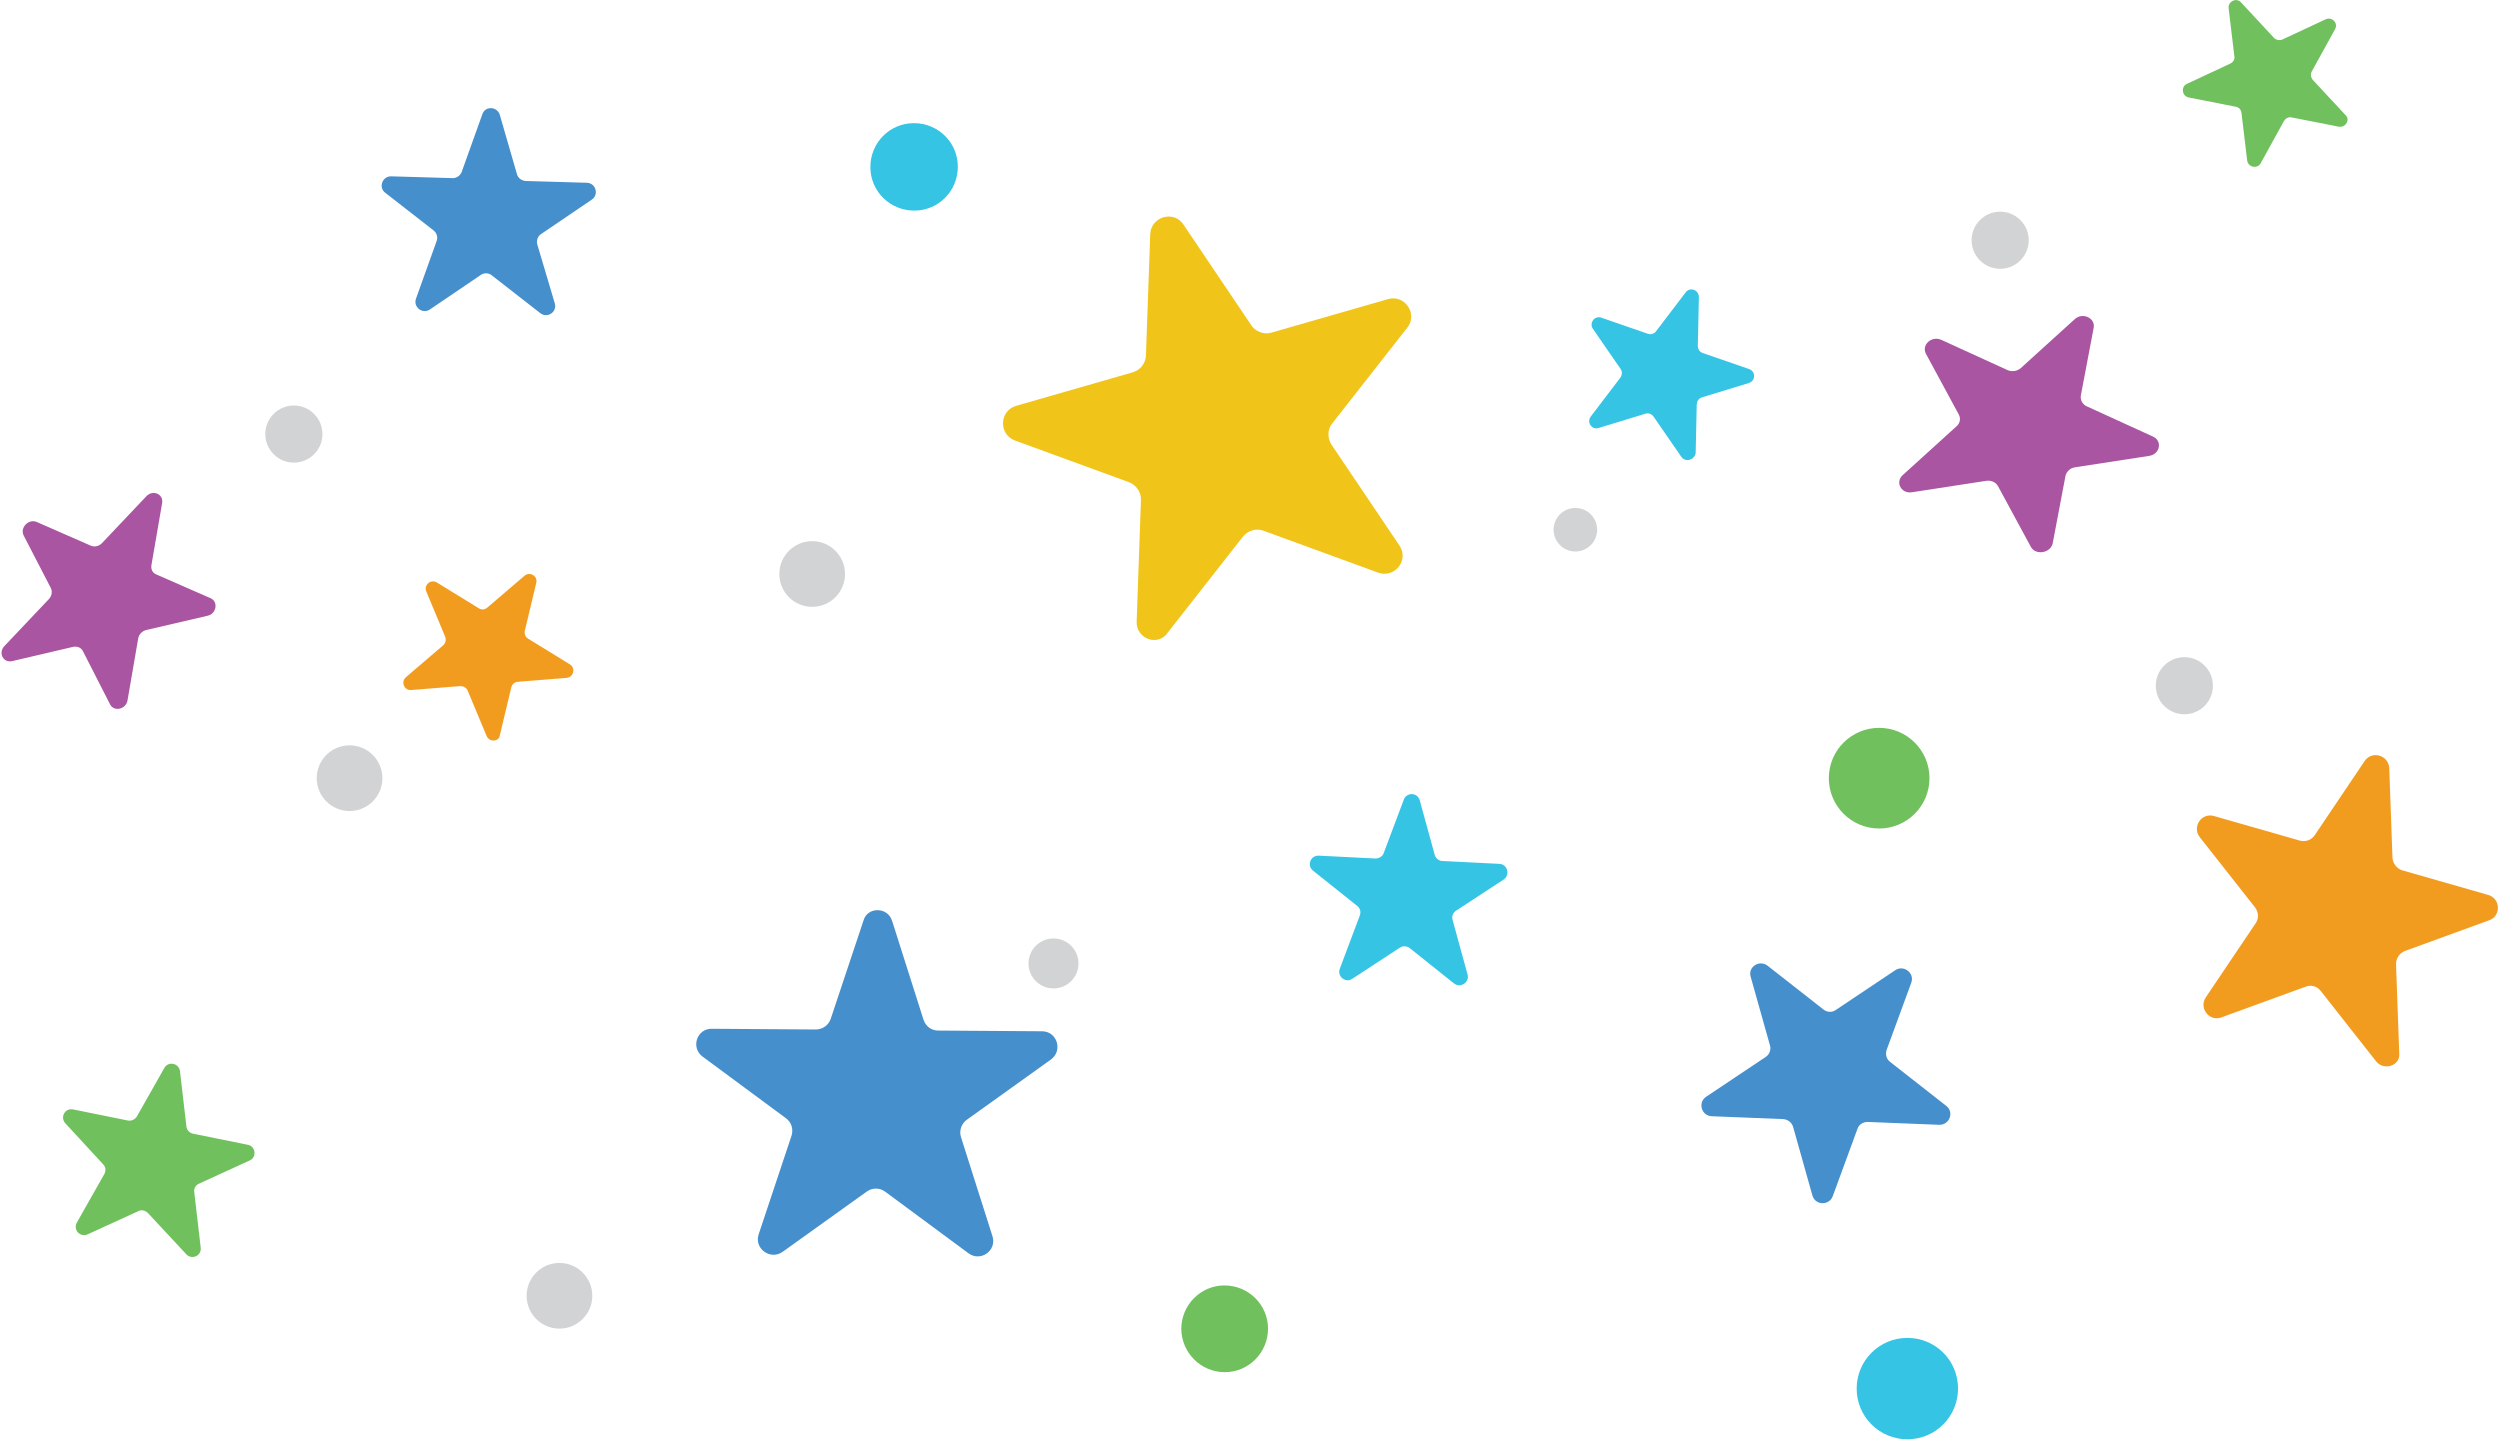
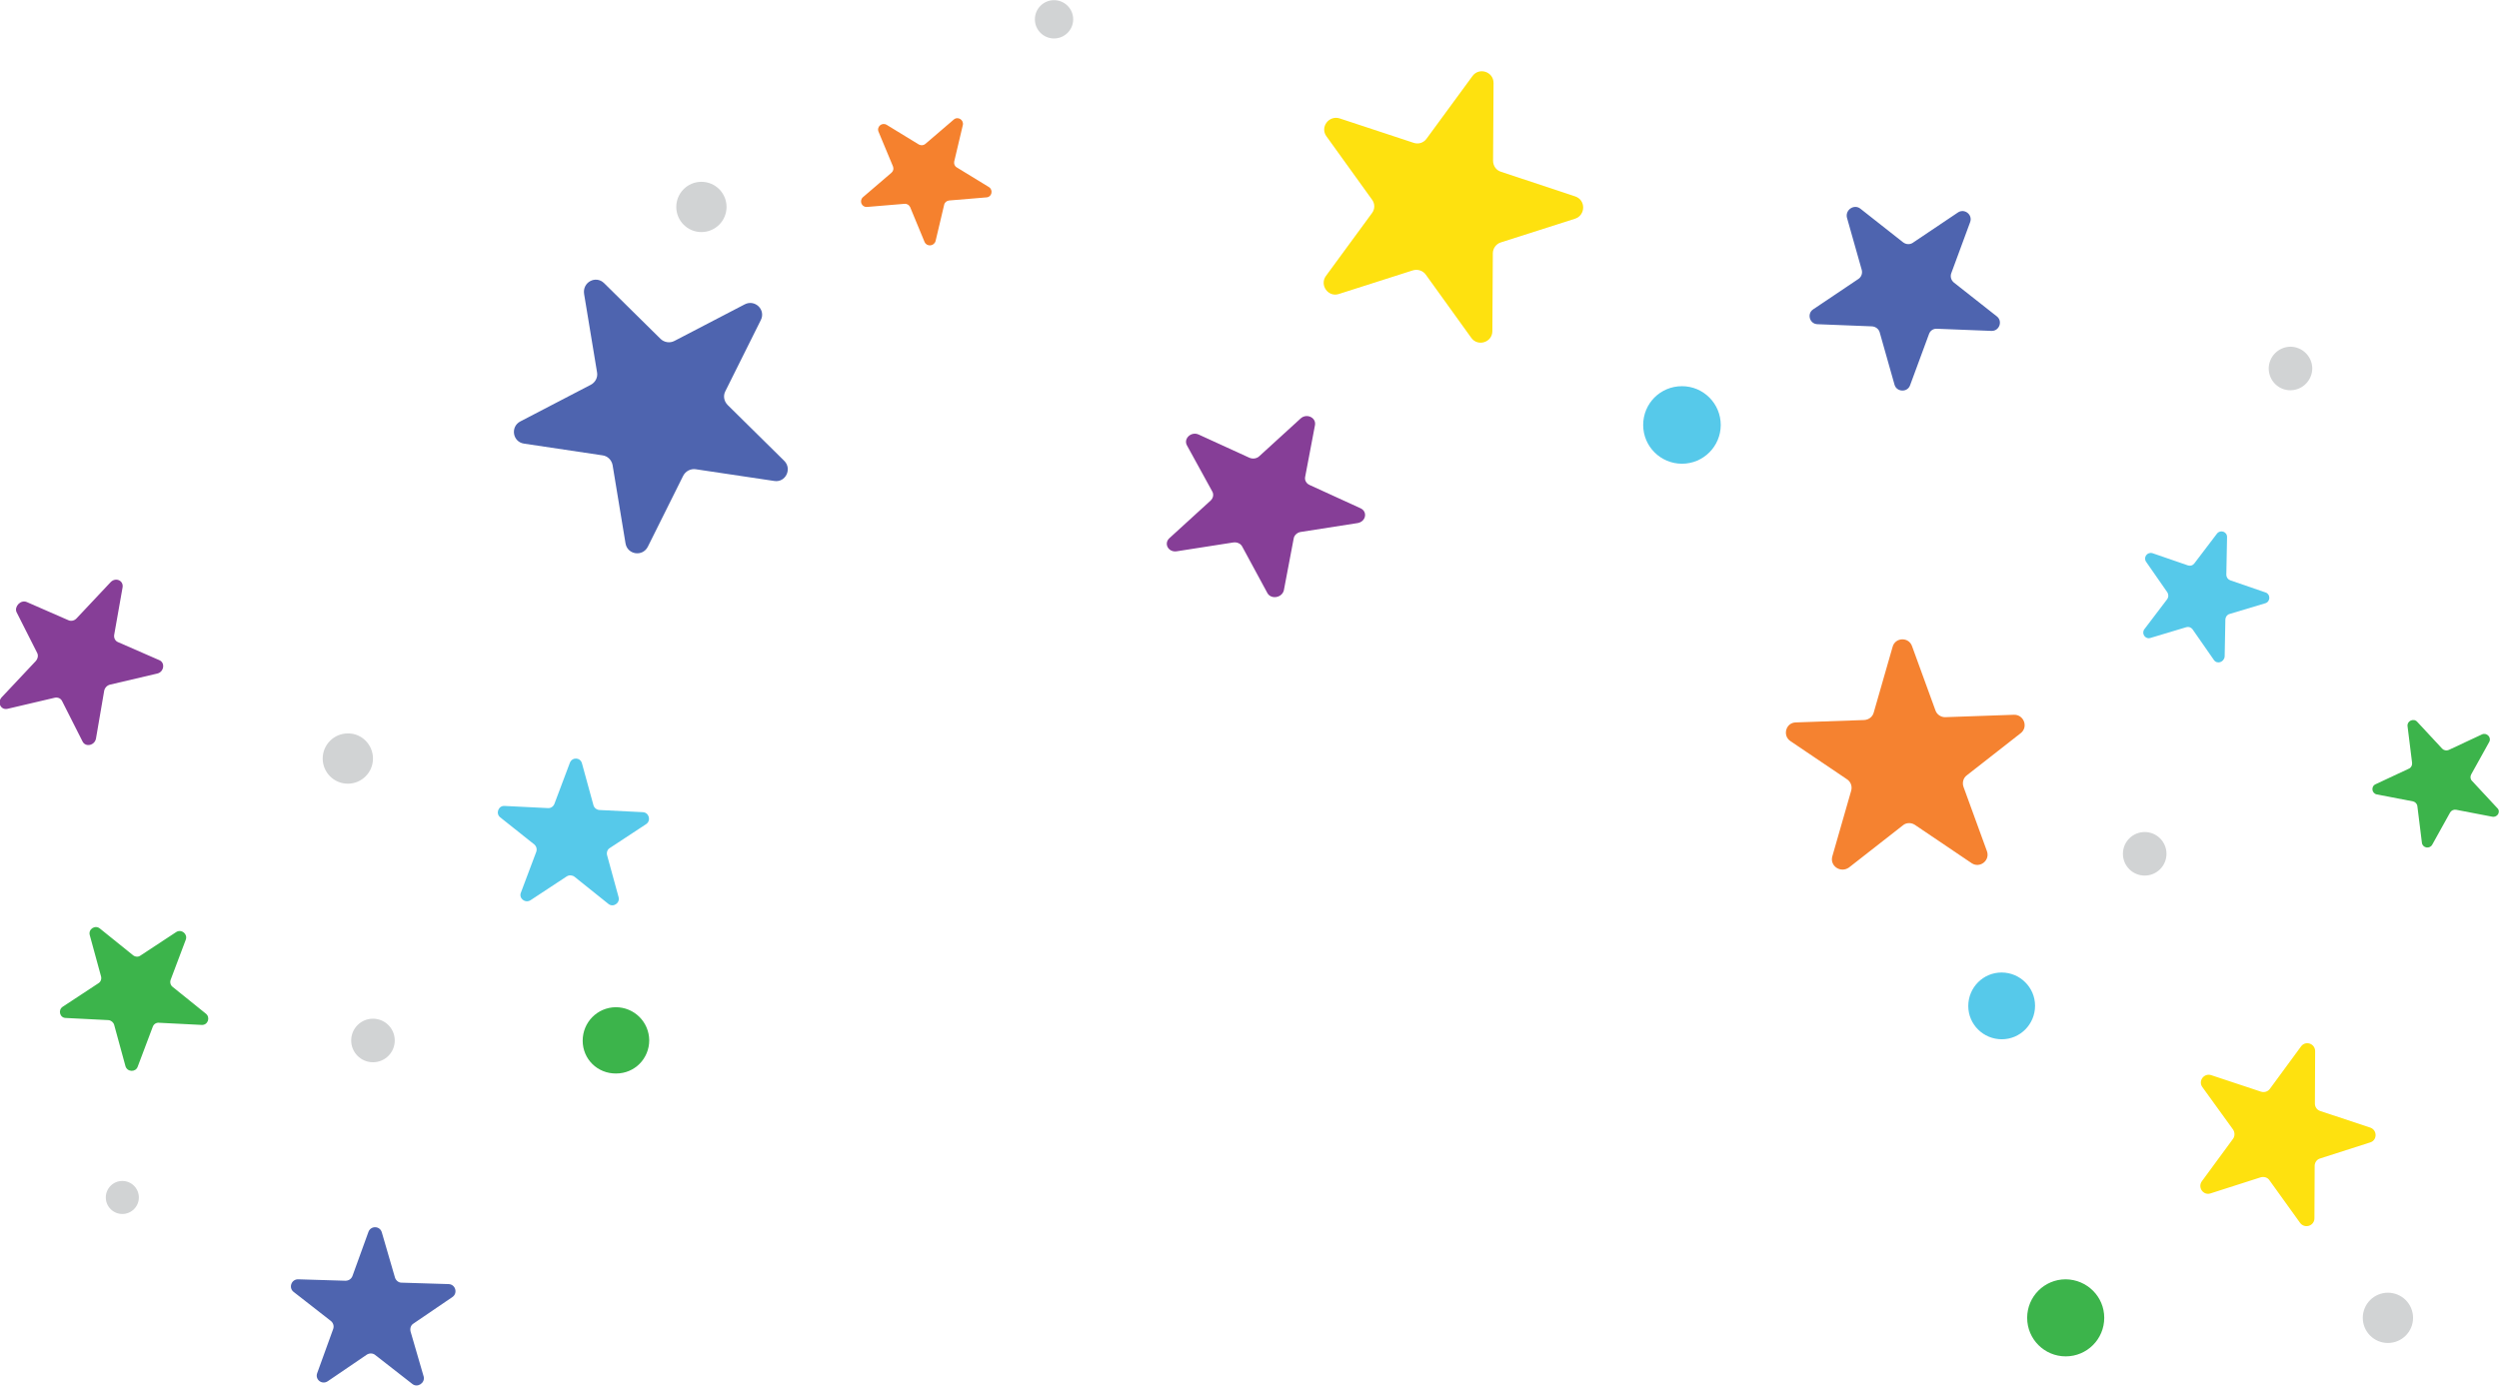
- <svg xmlns="http://www.w3.org/2000/svg" width="700" height="403" viewBox="0 0 699.5 403.2">
-   <style>.a{fill:#468FCD;}.b{fill:#36C4E5;}.c{fill:#70C05D;}.d{fill:#D1D3D4;}.e{fill:#A955A1;}.f{fill:#F29C1F;}</style>
-   <path d="M249.5 258l8.8 27.7c0.6 1.8 2.2 3 4.1 3l29.1 0.2c4.2 0 5.9 5.4 2.5 7.9l-23.6 16.9c-1.5 1.1-2.2 3.1-1.6 4.9l8.8 27.7c1.3 4-3.3 7.3-6.7 4.8l-23.4-17.3c-1.5-1.1-3.6-1.1-5.1 0l-23.6 16.9c-3.4 2.4-8-0.9-6.7-4.9l9.2-27.6c0.6-1.8 0-3.8-1.5-4.9l-23.4-17.3c-3.4-2.5-1.6-7.9 2.6-7.8l29.1 0.2c1.9 0 3.6-1.2 4.2-3l9.2-27.6C242.6 254 248.3 254 249.5 258z" class="a" />
-   <path d="M548.1 389c0 7.8-6.3 14.2-14.2 14.2 -7.8 0-14.2-6.3-14.2-14.2 0-7.8 6.3-14.2 14.2-14.2C541.8 374.8 548.1 381.1 548.1 389z" class="b" />
-   <circle cx="526" cy="218" r="14.1" class="c" />
-   <path d="M397.3 224.2l4.2 15.3c0.3 1 1.2 1.7 2.2 1.7l15.9 0.8c2.3 0.1 3.1 3.1 1.2 4.4l-13.3 8.7c-0.9 0.6-1.3 1.6-1 2.6l4.2 15.3c0.6 2.2-2 3.9-3.8 2.5l-12.4-9.9c-0.8-0.6-1.9-0.7-2.8-0.1l-13.3 8.7c-1.9 1.3-4.3-0.7-3.5-2.8l5.6-14.9c0.4-1 0.1-2.1-0.7-2.7l-12.4-9.9c-1.8-1.4-0.7-4.3 1.6-4.2l15.9 0.8c1 0 2-0.6 2.3-1.5l5.6-14.9C393.6 221.8 396.7 222 397.3 224.2z" class="b" />
-   <circle cx="294.7" cy="269.9" r="7" class="d" />
-   <path d="M568.5 153.2l-9.2-17c-0.6-1.1-1.9-1.7-3.3-1.5l-20.8 3.2c-3 0.5-4.8-2.8-2.6-4.8l15.1-13.7c1-0.9 1.2-2.2 0.6-3.3l-9.2-17c-1.3-2.5 1.6-5.1 4.3-3.9l18.6 8.5c1.2 0.5 2.7 0.3 3.7-0.6l15.1-13.7c2.2-2 5.8-0.3 5.3 2.4l-3.6 19c-0.2 1.2 0.4 2.4 1.6 3l18.6 8.5c2.7 1.2 2 4.9-1 5.4l-20.8 3.2c-1.4 0.2-2.4 1.2-2.7 2.4l-3.6 19C573.9 155 569.8 155.6 568.5 153.2z" class="e" />
-   <path d="M494.7 270.5l15.7 12.3c1 0.8 2.4 0.9 3.5 0.1l16.6-11.1c2.4-1.6 5.5 0.8 4.5 3.5l-6.9 18.8c-0.4 1.2-0.1 2.6 1 3.4l15.7 12.3c2.3 1.8 0.9 5.4-2 5.3l-20-0.8c-1.3 0-2.5 0.7-2.9 2l-6.9 18.8c-1 2.7-4.9 2.6-5.7-0.2l-5.4-19.2c-0.4-1.3-1.5-2.1-2.8-2.2l-20-0.8c-2.9-0.1-4-3.9-1.5-5.5l16.6-11.1c1.1-0.7 1.6-2.1 1.2-3.3l-5.4-19.2C489.2 270.9 492.4 268.8 494.7 270.5z" class="a" />
-   <circle cx="227.1" cy="160.8" r="9.2" class="d" />
-   <circle cx="156.3" cy="363" r="9.2" class="d" />
-   <path d="M20.1 310.8l15.3 3.1c1 0.2 2-0.3 2.5-1.1l7.7-13.6c1.1-2 4.1-1.4 4.4 0.9l1.8 15.5c0.1 1 0.9 1.8 1.9 2l15.3 3.1c2.2 0.4 2.6 3.5 0.5 4.4l-14.2 6.5c-0.9 0.4-1.5 1.4-1.3 2.4l1.8 15.5c0.3 2.3-2.5 3.5-4 1.9L41 339.8c-0.7-0.7-1.8-1-2.7-0.5l-14.2 6.5c-2.1 0.9-4.1-1.3-3-3.3l7.7-13.6c0.5-0.9 0.4-2-0.3-2.7l-10.6-11.5C16.3 313 17.8 310.3 20.1 310.8z" class="c" />
-   <circle cx="97.5" cy="218" r="9.2" class="d" />
-   <path d="M318 174.1l1.2-34c0.1-2.2-1.3-4.2-3.3-5l-32-11.7c-4.6-1.7-4.4-8.3 0.3-9.7l32.7-9.4c2.1-0.6 3.6-2.5 3.7-4.7l1.2-34c0.2-4.9 6.6-6.8 9.3-2.7l19 28.2c1.2 1.8 3.5 2.7 5.6 2.1l32.7-9.4c4.7-1.4 8.5 4.2 5.4 8l-21 26.8c-1.4 1.7-1.4 4.2-0.2 6l19 28.2c2.8 4.1-1.3 9.3-6 7.6l-32-11.7c-2.1-0.8-4.4-0.1-5.8 1.6l-21 26.8C324.1 181.3 317.8 179 318 174.1z" fill="#F0C419" />
-   <path d="M665.2 297.3l-15.5-19.7c-1-1.3-2.7-1.8-4.2-1.2l-23.6 8.6c-3.4 1.3-6.4-2.6-4.4-5.6l14-20.8c0.9-1.3 0.8-3.1-0.2-4.4l-15.5-19.7c-2.2-2.9 0.5-6.9 4-5.9l24.1 6.9c1.6 0.4 3.2-0.2 4.1-1.5l14-20.8c2-3 6.7-1.7 6.9 2l0.9 25.1c0.1 1.6 1.2 3 2.7 3.5l24.1 6.9c3.5 1 3.7 5.9 0.3 7.1l-23.6 8.6c-1.5 0.6-2.5 2-2.5 3.7l0.9 25.1C672 298.5 667.4 300.1 665.2 297.3z" class="f" />
-   <path d="M243.4 46.8c0-6.8 5.4-12.3 12.2-12.3 6.8 0 12.3 5.4 12.3 12.2 0 6.8-5.4 12.3-12.2 12.3C248.9 59 243.4 53.6 243.4 46.8z" class="b" />
-   <path d="M330.5 372.3c0-6.7 5.4-12.2 12.1-12.2 6.7 0 12.2 5.4 12.2 12.1 0 6.7-5.4 12.2-12.1 12.2C336 384.4 330.6 379 330.5 372.3z" class="c" />
-   <path d="M470.6 128l-7.8-11.3c-0.5-0.7-1.4-1.1-2.3-0.8l-13.1 4c-1.9 0.6-3.4-1.6-2.2-3.2l8.3-10.9c0.5-0.7 0.6-1.7 0.1-2.4l-7.8-11.3c-1.1-1.6 0.5-3.8 2.4-3.1l13 4.5c0.8 0.3 1.8 0 2.3-0.7l8.3-10.9c1.2-1.6 3.7-0.7 3.7 1.3l-0.3 13.7c0 0.9 0.5 1.7 1.4 2l13 4.5c1.9 0.7 1.8 3.3-0.1 3.9l-13.1 4c-0.9 0.3-1.4 1-1.5 1.9l-0.3 13.7C474.3 128.9 471.7 129.6 470.6 128z" class="b" />
-   <circle cx="440.9" cy="148.4" r="6.1" class="d" />
-   <path d="M9.8 146.2l15.3 6.7c1 0.4 2.2 0.1 3-0.7L40.6 139c1.8-1.9 4.8-0.6 4.4 1.9l-3 17.4c-0.2 1.1 0.3 2.2 1.3 2.6l15.3 6.7c2.2 1 1.6 4.4-0.9 4.9l-17.2 4c-1.1 0.3-2 1.2-2.2 2.3l-3 17.4c-0.4 2.5-3.8 3.3-4.9 1.1l-7.6-14.9c-0.5-1-1.6-1.4-2.7-1.2l-17.1 4c-2.5 0.6-4-2.3-2.2-4.2l12.5-13.2c0.8-0.9 1-2.1 0.5-3.1L6.2 150C5.1 147.8 7.6 145.3 9.8 146.2z" class="e" />
-   <path d="M150.9 87.7l-13.6-10.6c-0.9-0.7-2.1-0.7-3-0.1L120 86.7c-2.1 1.4-4.7-0.7-3.9-3l5.8-16.2c0.4-1.1 0-2.2-0.8-2.9L107.5 54c-2-1.5-0.8-4.7 1.7-4.6l17.2 0.5c1.1 0 2.1-0.7 2.5-1.7l5.8-16.2c0.8-2.4 4.2-2.2 4.9 0.2l4.8 16.6c0.3 1.1 1.3 1.8 2.4 1.9l17.2 0.5c2.5 0.1 3.4 3.3 1.4 4.7l-14.3 9.7c-0.9 0.6-1.3 1.8-1 2.9L155 85C155.7 87.4 152.9 89.3 150.9 87.7z" class="a" />
-   <path d="M135.9 206.2l-5.3-12.7c-0.3-0.8-1.2-1.3-2.1-1.3l-13.7 1.1c-2 0.2-3-2.3-1.5-3.6l10.4-8.9c0.7-0.6 0.9-1.5 0.6-2.4l-5.3-12.7c-0.8-1.8 1.3-3.6 3-2.5l11.7 7.2c0.8 0.5 1.7 0.4 2.4-0.2l10.4-8.9c1.5-1.3 3.8 0.1 3.3 2l-3.2 13.4c-0.2 0.9 0.2 1.8 0.9 2.2l11.7 7.2c1.7 1 1.1 3.6-0.9 3.8l-13.7 1.1c-0.9 0.1-1.6 0.7-1.8 1.6l-3.2 13.4C139.4 207.8 136.7 208 135.9 206.2z" class="f" />
-   <circle cx="81.9" cy="121.6" r="8" class="d" />
-   <circle cx="559.9" cy="67.3" r="8" class="d" />
-   <path d="M654.8 35.5l-13.2-2.6c-0.9-0.2-1.7 0.2-2.2 1l-6.5 11.8c-0.9 1.7-3.5 1.2-3.8-0.7l-1.6-13.4c-0.1-0.9-0.8-1.6-1.6-1.7l-13.2-2.6c-1.9-0.4-2.2-3-0.5-3.8l12.2-5.7c0.8-0.4 1.3-1.2 1.1-2.1l-1.6-13.4c-0.2-1.9 2.2-3.1 3.5-1.6l9.2 9.9c0.6 0.6 1.5 0.8 2.3 0.5l12.2-5.7c1.8-0.8 3.6 1.1 2.6 2.8l-6.5 11.8c-0.4 0.8-0.3 1.7 0.3 2.4l9.2 9.9C658 33.5 656.7 35.8 654.8 35.5z" class="c" />
-   <circle cx="611.5" cy="192.1" r="8" class="d" />
+ <svg xmlns="http://www.w3.org/2000/svg" width="1044" height="579" viewBox="0 0 1043.9 578.8">
+   <style>.a{fill:#4E64AF;}.b{fill:#56C9EA;}.c{fill:#3CB44B;}.d{fill:#D1D3D4;}.e{fill:#863E97;}.f{fill:#FEE10F;}</style>
+   <path d="M252.3 118.2l23.6 23.3c1.5 1.5 3.9 1.9 5.8 0.9l29.4-15.3c4.3-2.2 8.9 2.3 6.7 6.6L303 163.4c-1 1.9-0.6 4.2 1 5.8l23.6 23.3c3.4 3.4 0.5 9.2-4.2 8.4l-32.8-4.9c-2.1-0.3-4.2 0.8-5.2 2.7l-14.8 29.7c-2.2 4.3-8.5 3.3-9.3-1.4l-5.4-32.7c-0.4-2.1-2-3.8-4.2-4.1l-32.8-4.9c-4.8-0.7-5.8-7.1-1.5-9.3l29.4-15.3c1.9-1 3-3.1 2.6-5.2l-5.4-32.7C243.2 117.8 248.9 114.9 252.3 118.2z" class="a" />
+   <path d="M718.8 177.5c0 8.9-7.2 16.2-16.2 16.2 -8.9 0-16.2-7.2-16.2-16.2s7.2-16.2 16.2-16.2C711.6 161.3 718.8 168.6 718.8 177.5z" class="b" />
+   <path d="M879 550.6c0 8.9-7.2 16.1-16.1 16.1 -8.9 0-16.1-7.2-16.1-16.1 0-8.9 7.2-16.1 16.1-16.1C871.8 534.6 879 541.7 879 550.6z" class="c" />
+   <path d="M243.1 318.9l4.8 17.5c0.3 1.1 1.3 1.9 2.5 2l18.1 0.9c2.6 0.1 3.6 3.5 1.4 5l-15.2 10c-1 0.6-1.4 1.9-1.1 3l4.8 17.5c0.7 2.5-2.3 4.5-4.3 2.8l-14.1-11.3c-0.9-0.7-2.2-0.8-3.2-0.2l-15.2 10c-2.2 1.4-5-0.8-4-3.2l6.4-17c0.4-1.1 0.1-2.3-0.8-3.1l-14.2-11.3c-2.1-1.6-0.8-5 1.8-4.8l18.1 0.9c1.2 0.1 2.3-0.7 2.7-1.8l6.4-17C238.9 316.2 242.4 316.3 243.1 318.9z" class="b" />
+   <circle cx="440.3" cy="8" r="8" class="d" />
+   <path d="M529.4 247.7l-10.5-19.4c-0.7-1.3-2.2-1.9-3.7-1.7l-23.7 3.7c-3.4 0.5-5.5-3.2-3-5.5l17.2-15.7c1.1-1 1.4-2.6 0.7-3.8L495.8 186c-1.5-2.8 1.8-5.9 4.9-4.5l21.2 9.7c1.4 0.6 3.1 0.4 4.2-0.7l17.2-15.7c2.5-2.3 6.6-0.4 6 2.8l-4.1 21.6c-0.3 1.4 0.5 2.8 1.9 3.4l21.2 9.7c3.1 1.4 2.3 5.6-1.2 6.2l-23.7 3.7c-1.5 0.2-2.8 1.4-3 2.8l-4.1 21.6C535.5 249.8 530.9 250.5 529.4 247.7z" class="e" />
+   <path d="M777.1 87.1l17.9 14.1c1.2 0.9 2.8 1 4 0.2l18.9-12.7c2.7-1.8 6.2 0.9 5.1 4l-7.9 21.4c-0.5 1.4-0.1 2.9 1.1 3.9l17.9 14.1c2.6 2 1.1 6.2-2.2 6.1l-22.8-0.9c-1.5-0.1-2.8 0.8-3.3 2.2l-7.9 21.4c-1.1 3.1-5.6 2.9-6.5-0.2l-6.2-21.9c-0.4-1.4-1.7-2.4-3.2-2.5l-22.8-0.9c-3.3-0.1-4.5-4.4-1.8-6.2l18.9-12.7c1.2-0.8 1.8-2.3 1.4-3.8l-6.2-21.9C770.8 87.6 774.5 85.1 777.1 87.1z" class="a" />
+   <path d="M1008 550.6c0 5.8-4.7 10.5-10.5 10.5 -5.8 0-10.5-4.7-10.5-10.5 0-5.8 4.7-10.5 10.5-10.5C1003.3 540.1 1008 544.8 1008 550.6z" class="d" />
+   <circle cx="293" cy="86.4" r="10.5" class="d" />
+   <path d="M26.2 420.6l14.9-9.8c1-0.6 1.4-1.8 1.1-2.9l-4.7-17.2c-0.7-2.5 2.2-4.4 4.2-2.8l13.9 11.2c0.9 0.7 2.2 0.8 3.1 0.1l14.9-9.8c2.2-1.4 4.9 0.8 4 3.2l-6.3 16.7c-0.4 1.1-0.1 2.3 0.8 3l13.9 11.2c2 1.6 0.8 4.9-1.8 4.7l-17.8-0.9c-1.2-0.1-2.2 0.6-2.6 1.7l-6.3 16.7c-0.9 2.4-4.4 2.2-5.1-0.3l-4.7-17.2c-0.3-1.1-1.3-1.9-2.4-2l-17.8-0.9C25 425.3 24.1 422 26.2 420.6z" class="c" />
+   <path d="M155.8 316.9c0 5.8-4.7 10.5-10.5 10.5 -5.8 0-10.5-4.7-10.5-10.5 0-5.8 4.7-10.5 10.5-10.5C151.1 306.3 155.8 311.1 155.8 316.9z" class="d" />
+   <path d="M553.9 115.2L573.1 89c1.3-1.7 1.3-4 0-5.7l-19-26.4c-2.8-3.8 1-8.9 5.5-7.5l30.9 10.2c2 0.7 4.2 0 5.4-1.7l19.2-26.2c2.8-3.8 8.8-1.8 8.8 2.9l-0.2 32.5c0 2.1 1.3 4 3.3 4.6L658 82c4.5 1.5 4.4 7.8 0 9.3l-31 9.9c-2 0.6-3.4 2.5-3.4 4.6l-0.2 32.5c0 4.7-6.1 6.6-8.8 2.8l-19-26.4c-1.2-1.7-3.4-2.4-5.4-1.8l-31 9.9C554.8 124.2 551.1 119 553.9 115.2z" class="f" />
+   <path d="M765.4 357.8l7.9-27.5c0.5-1.8-0.2-3.7-1.7-4.7l-23.7-16c-3.4-2.3-1.9-7.7 2.2-7.8l28.6-1c1.9-0.1 3.5-1.3 4-3.1l7.9-27.5c1.1-4 6.7-4.2 8.1-0.3l9.8 26.9c0.6 1.7 2.3 2.9 4.2 2.8l28.6-1c4.1-0.1 6.1 5.1 2.8 7.7l-22.5 17.6c-1.5 1.1-2 3.1-1.4 4.8l9.8 26.9c1.4 3.9-3 7.3-6.4 5l-23.7-16c-1.5-1-3.6-1-5 0.2l-22.5 17.6C768.9 364.9 764.3 361.8 765.4 357.8z" fill="#F58230" />
+   <path d="M822.2 420.3c0-7.7 6.2-14 13.9-14 7.7 0 14 6.2 14 13.9 0 7.7-6.2 14-13.9 14C828.5 434.2 822.2 428 822.2 420.3z" class="b" />
+   <path d="M243.4 434.8c0-7.7 6.1-13.9 13.8-14 7.7 0 13.9 6.1 14 13.8 0 7.7-6.1 13.9-13.8 13.9C249.6 448.6 243.4 442.5 243.4 434.8z" class="c" />
+   <path d="M924.8 275.7l-8.9-12.8c-0.6-0.8-1.6-1.2-2.6-0.9l-15 4.5c-2.2 0.7-3.9-1.9-2.5-3.7l9.5-12.5c0.6-0.8 0.6-1.9 0.1-2.8l-8.9-12.8c-1.3-1.9 0.5-4.3 2.7-3.6l14.8 5.1c1 0.3 2 0 2.6-0.8l9.5-12.5c1.4-1.8 4.3-0.8 4.2 1.5l-0.3 15.7c0 1 0.6 1.9 1.6 2.3l14.8 5.1c2.1 0.7 2.1 3.8-0.1 4.5l-15 4.5c-1 0.3-1.6 1.2-1.7 2.2l-0.3 15.6C929 276.7 926.1 277.6 924.8 275.7z" class="b" />
+   <circle cx="51.1" cy="500.3" r="6.9" class="d" />
+   <path d="M11.2 251.5l17.4 7.6c1.1 0.5 2.5 0.2 3.4-0.8l14.2-15.1c2.1-2.2 5.5-0.7 5 2.2l-3.5 19.8c-0.2 1.3 0.4 2.5 1.5 3l17.4 7.6c2.5 1.1 1.9 5-1 5.6l-19.6 4.6c-1.3 0.3-2.3 1.4-2.5 2.7l-3.4 19.8c-0.5 2.9-4.3 3.8-5.6 1.3l-8.6-17c-0.6-1.1-1.8-1.6-3.1-1.3l-19.6 4.6c-2.8 0.7-4.5-2.6-2.5-4.8l14.2-15.1c0.9-1 1.2-2.4 0.6-3.5l-8.6-17C5.9 253.4 8.6 250.4 11.2 251.5z" class="e" />
+   <path d="M172.2 578.2l-15.5-12.1c-1-0.8-2.4-0.8-3.5-0.1l-16.3 11.1c-2.4 1.6-5.4-0.7-4.4-3.4l6.7-18.5c0.4-1.2 0-2.5-1-3.3l-15.5-12.1c-2.3-1.7-1-5.4 1.9-5.3l19.7 0.6c1.3 0 2.4-0.7 2.9-1.9l6.7-18.5c1-2.7 4.8-2.6 5.6 0.2l5.5 18.9c0.4 1.2 1.5 2.1 2.7 2.1l19.7 0.6c2.9 0.1 3.9 3.8 1.6 5.4l-16.3 11.1c-1.1 0.7-1.5 2-1.2 3.3l5.5 18.9C177.6 577.8 174.4 580 172.2 578.2z" class="a" />
+   <path d="M386.2 101l-6-14.5c-0.4-0.9-1.3-1.5-2.4-1.4l-15.6 1.3c-2.3 0.2-3.4-2.6-1.7-4.1l11.9-10.2c0.8-0.7 1-1.7 0.6-2.7L367 55c-0.9-2.1 1.4-4.1 3.4-2.9l13.4 8.2c0.9 0.5 2 0.4 2.7-0.2l11.9-10.2c1.7-1.5 4.3 0.1 3.8 2.3l-3.6 15.2c-0.2 1 0.2 2 1.1 2.5l13.4 8.2c1.9 1.2 1.2 4.2-1 4.3l-15.6 1.3c-1 0.1-1.9 0.8-2.1 1.8l-3.6 15.2C390.1 102.9 387.1 103.1 386.2 101z" fill="#F5812E" />
+   <circle cx="895.9" cy="356.7" r="9.1" class="d" />
+   <path d="M947.7 154c0-5 4-9.1 9-9.2 5 0 9.1 4 9.2 9 0 5-4 9.1-9 9.2C951.9 163.1 947.8 159.1 947.7 154z" class="d" />
+   <path d="M1041.1 341.2l-15.1-2.9c-1-0.2-2 0.3-2.5 1.1l-7.5 13.5c-1.1 1.9-4 1.4-4.3-0.8l-1.9-15.3c-0.1-1-0.9-1.8-1.8-2l-15.1-2.9c-2.2-0.4-2.6-3.4-0.5-4.3l13.9-6.5c0.9-0.4 1.4-1.4 1.3-2.4l-1.9-15.3c-0.3-2.2 2.5-3.5 4-1.9l10.5 11.3c0.7 0.7 1.8 0.9 2.7 0.5l13.9-6.5c2-0.9 4.1 1.3 3 3.2l-7.5 13.5c-0.5 0.9-0.4 2 0.3 2.7l10.5 11.3C1044.8 339 1043.3 341.6 1041.1 341.2z" class="c" />
+   <circle cx="155.8" cy="434.7" r="9.1" class="d" />
+   <path d="M919.8 493.5l13-17.7c0.8-1.1 0.8-2.7 0-3.9L920 454.2c-1.9-2.6 0.7-6 3.7-5l20.8 6.9c1.4 0.4 2.8 0 3.7-1.2l13-17.7c1.9-2.6 5.9-1.2 5.9 2l-0.1 21.9c0 1.4 0.9 2.7 2.3 3.1l20.8 6.9c3 1 3 5.3 0 6.2l-20.9 6.7c-1.4 0.4-2.3 1.7-2.3 3.1l-0.1 21.9c0 3.2-4.1 4.5-6 1.9L948 493.1c-0.8-1.2-2.3-1.6-3.7-1.2l-20.9 6.7C920.4 499.6 917.9 496.1 919.8 493.5z" class="f" />
</svg>
